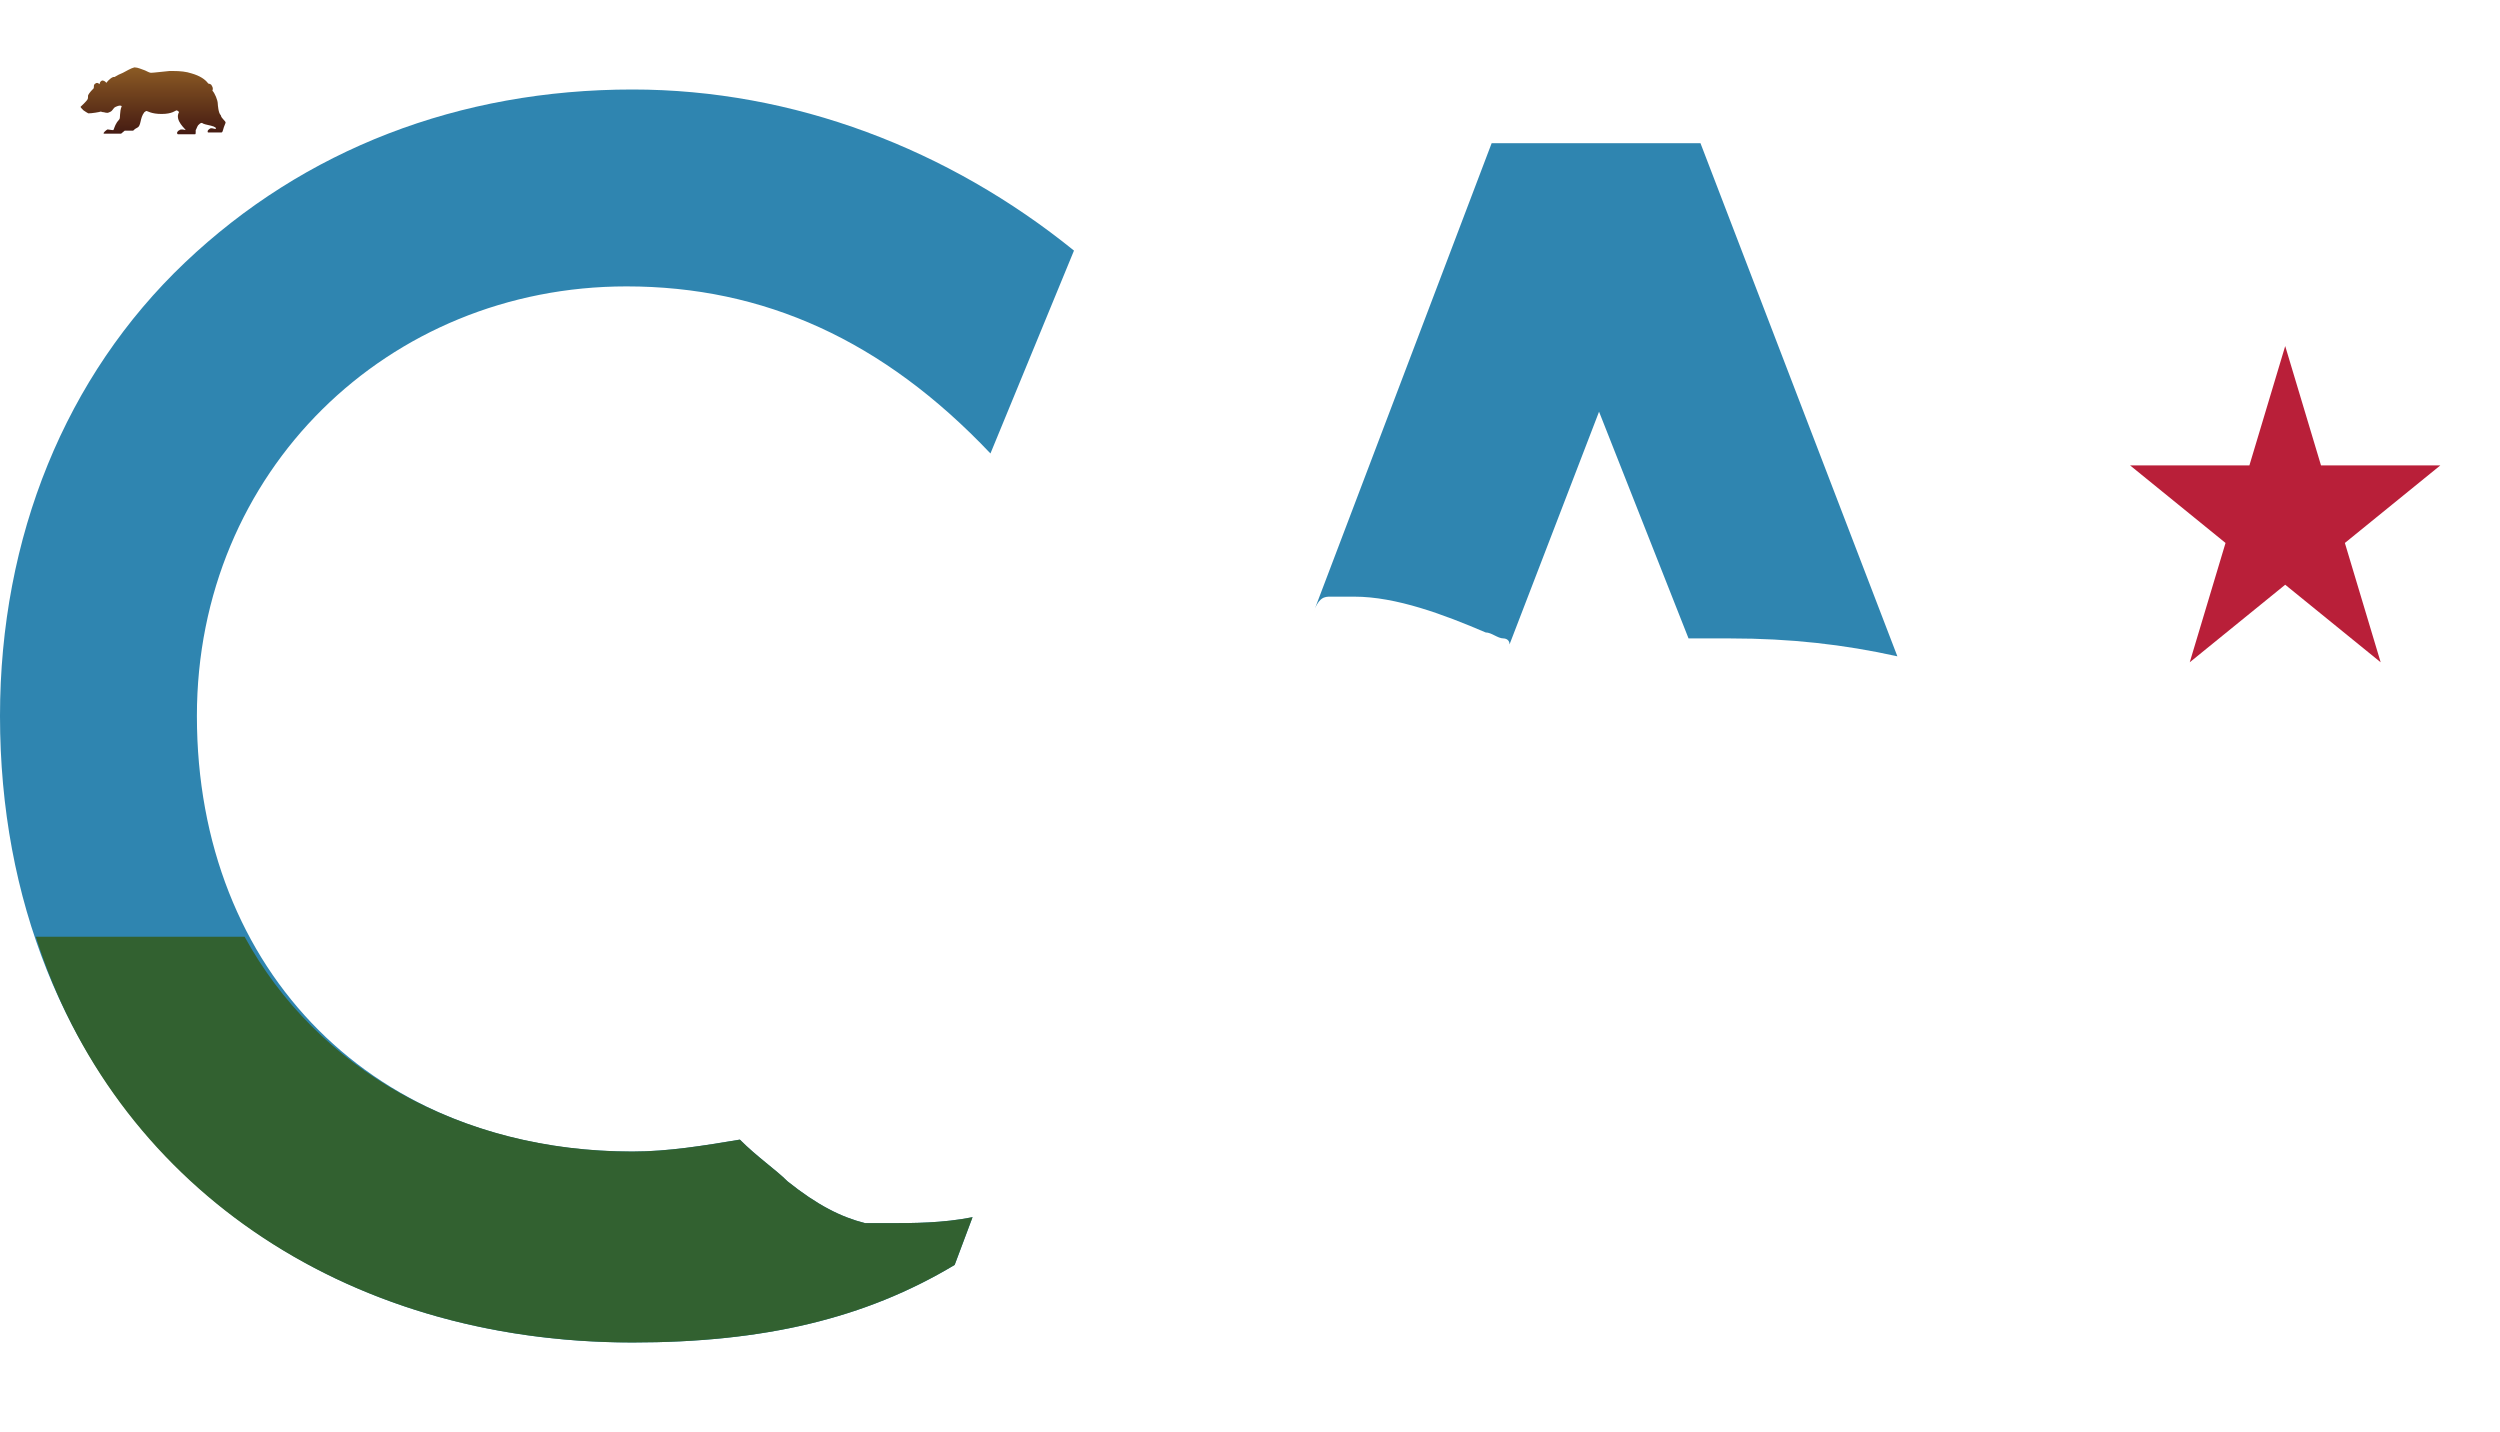
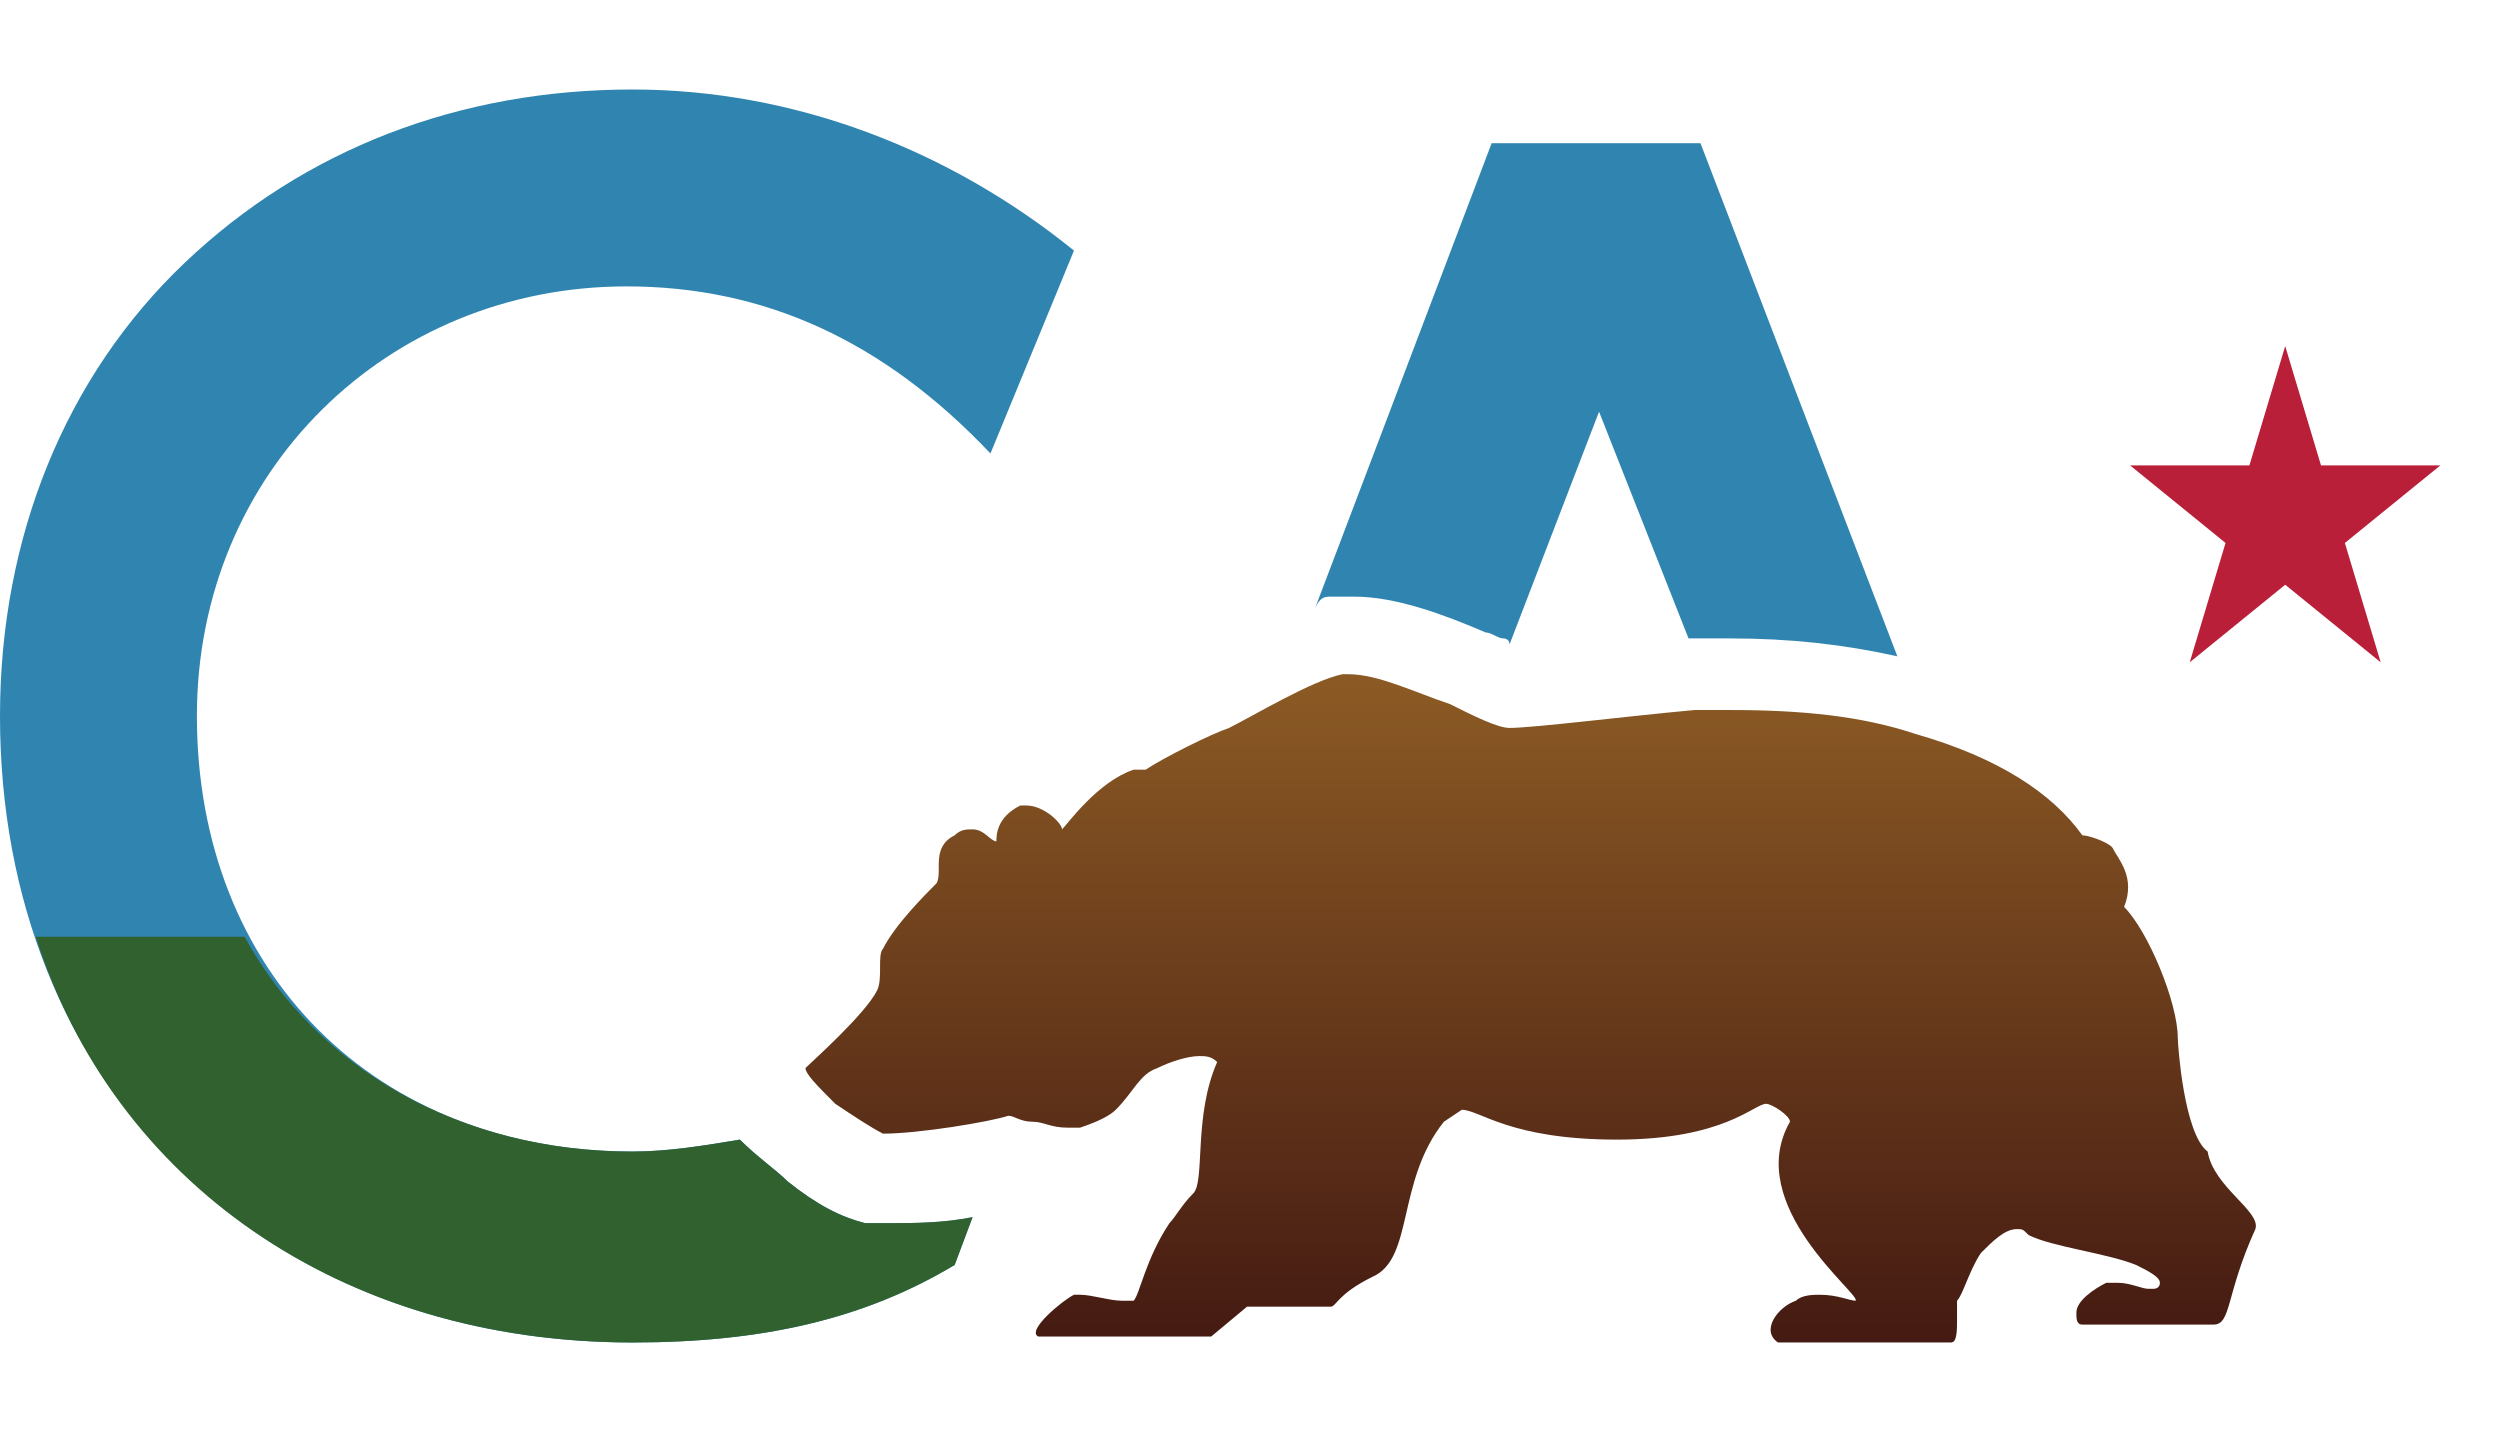
<svg xmlns="http://www.w3.org/2000/svg" version="1.1" viewBox="0 0 419 240" xml:space="preserve">
  <g>
    <path style="fill:#B91F39" d="M389,78l-6,-20l-6,20l-20,0l16,13l-6,20l16,-13l16,13l-6,-20l16,-13l-20,0Z" />
    <path style="fill:#2F85B0" d="M223,100c2,0,3,0,4,0c7,0,15,3,22,6c1,0,2,1,3,1c0,0,1,0,1,1l15-39l15,38c1,0,1,0,2,0h0h0h0c1,0,3,0,4,0c0,0,1,0,1,0c0,0,0,0,0,0h0c10,0,19,1,28,3l-33-86H250l-30,79C221,100,222,100,223,100z" />
    <path style="fill:#2F85B0" d="M106,225c22,0,39-4,54-13l3-8c-5,1-10,1-14,1h-2l-2,0c-4-1-8-3-13-7c-2-2-5-4-8-7c-6,1-12,2-18,2c-43,0-73-30-73-73c0-41,32-72,72-72c23,0,43,9,61,28L180,42c-21-17-47-27-74-27c-29,0-55,10-75,29C11,63,0,90,0,120C0,182,44,225,106,225z" />
    <path style="fill:#326130" d="M106,225c22,0,39-4,54-13l3-8c-5,1-10,1-14,1h-2l-2,0c-4-1-8-3-13-07c-2-2-5-4-8-7c-6,1-12,2-18,2c-29,0-53-14-65-36H6C19,198,57,225,106,225z" />
-     <linearGradient id="grad1" gradientUnits="userSpaceOnUse" x1="25.557" y1="14.928" x2="25.557" y2="3.806" gradientTransform="matrix(1 0 0 -1 0 26.33)">
+     <linearGradient id="grad1" gradientUnits="userSpaceOnUse" x1="256" y1="149" x2="256" y2="38" gradientTransform="matrix(1 0 0 -1 0 263)">
      <stop offset="0" style="stop-color:#8B5A24" />
      <stop offset="1" style="stop-color:#441A12" />
    </linearGradient>
-     <path style="fill:url(#grad1);" d=" M36.5,17.4 c0-0.6-0.5-1.8-0.9-2.2 c0.2-0.5-0.1-0.8-0.2-1 c-0.1-0.1-0.4-0.2-0.5-0.2 c-0.5-0.7-1.4-1.3-2.8-1.7 c-0.9-0.3-1.9-0.4-3.1-0.4 c-0.1,0-0.1,0-0.2,0 c-0.1,0-0.2,0-0.4,0 c-1.1,0.1-2.7,0.3-3.1,0.3 h0 c-0.2,0-0.6-0.2-1-0.4 c-0.6-0.2-1.2-0.5-1.7-0.5 c-0.1,0-0.1,0-0.1,0 c-0.5,0.1-1.5,0.7-1.9,0.9 c-0.3,0.1-1.1,0.5-1.4,0.7 c-0.1,0-0.2,0-0.2,0 c-0.6,0.2-1.1,0.9-1.2,1 c0-0.1-0.3-0.4-0.6-0.4 c0,0-0.1,0-0.1,0 c-0.4,0.2-0.4,0.5-0.4,0.6 c-0.1,0-0.2-0.2-0.4-0.2 c-0.1,0-0.2,0-0.3,0.1 c-0.4,0.2-0.2,0.6-0.3,0.8 c-0.2,0.2-0.7,0.7-0.9,1.1 c-0.1,0.1,0,0.5-0.1,0.7 c-0.2,0.4-1.1,1.2-1.2,1.3 c0,0.1,0.2,0.3,0.5,0.6 c0.3,0.2,0.6,0.4,0.8,0.5 c0.6,0,1.8-0.2,2.1-0.3 h0 c0.1,0,0.2,0.1,0.4,0.1 c0.2,0,0.3,0.1,0.6,0.1 c0.1,0,0.1,0,0.2,0 c0.3-0.1,0.5-0.2,0.6-0.3 c0.3-0.3,0.4-0.6,0.7-0.7 c0.2-0.1,0.5-0.2,0.7-0.2 c0.1,0,0.2,0,0.3,0.1 C20,18.7,20.2,19.8,20,20 c-0.2,0.2-0.3,0.4-0.4,0.5 c-0.4,0.6-0.5,1.2-0.6,1.3 c-0.1,0-0.1,0-0.2,0 c-0.2,0-0.5-0.1-0.7-0.1 c-0.1,0-0.1,0-0.1,0 c-0.2,0.1-0.8,0.6-0.6,0.7 c0.1,0,1,0,2,0 h0.9 c0,0,0.6-0.5,0.6-0.5 h1.4 c0.1,0,0.1-0.2,0.7-0.5 c0.7-0.3,0.4-1.6,1.2-2.6 c0,0,0.3-0.2,0.3-0.2 c0.3,0,0.8,0.5,2.6,0.5 c1.8,0,2.3-0.6,2.5-0.6 c0.1,0,0.4,0.2,0.4,0.3 c-0.8,1.4,1.2,2.9,1.1,3 c0,0,0,0,0,0 c-0.1,0-0.3-0.1-0.6-0.1 c-0.1,0-0.3,0-0.4,0.1 c-0.3,0.1-0.6,0.5-0.3,0.7 c0.1,0,0.9,0,1.7,0 c0.5,0,0.9,0,1.2,0 c0.1,0,0.1-0.2,0.1-0.4 c0-0.1,0-0.2,0-0.3 c0.1-0.1,0.2-0.5,0.4-0.8 c0.2-0.2,0.4-0.4,0.6-0.4 c0.1,0,0.1,0,0.2,0.1 c0.4,0.2,1.3,0.3,1.8,0.5 c0.2,0.1,0.4,0.2,0.4,0.3 c0,0.1-0.1,0.1-0.1,0.1 c0,0-0.1,0-0.1,0 c-0.1,0-0.3-0.1-0.5-0.1 c-0.1,0-0.2,0-0.2,0 c-0.2,0.1-0.5,0.3-0.5,0.5 c0,0.1,0,0.2,0.1,0.2 h2.2 c0.3,0,0.2-0.5,0.7-1.6 c0.1-0.3-0.7-0.7-0.8-1.3 C36.6,19,36.5,17.5,36.5,17.4 L36.5,17.4z" />
+     <path style="fill:url(#grad1);" d="M365,174c0-6-5-18-9-22c2-5-1-8-2-10c-1-1-4-2-5-2c-5-7-14-13-28-17c-9-3-19-4-31-4c-1,0-1,0-2,0c-1,0-2,0-4,0c-11,1-27,3-31,3h0c-2,0-6-2-10-4c-6-2-12-5-17-5c-1,0-1,0-1,0c-5,1-15,7-19,9c-3,1-11,5-14,7c-1,0-2,0-2,0c-6,2-11,9-12,10c0-1-3-4-6-4c0,0-1,0-1,0c-4,2-4,5-4,6c-1,0-2-2-4-2c-1,0-2,0-3,1c-4,2-2,6-3,8c-2,2-7,7-9,11c-1,1,0,5-1,7c-2,4-11,12-12,13c0,1,2,3,5,6c3,2,6,4,8,5c6,0,18-2,21-3h0c1,0,2,1,4,1c2,0,3,1,6,1c1,0,1,0,2,0c3-1,5-2,6-3c3-3,4-6,7-7c2-1,5-2,7-2c1,0,2,0,3,1C200,187,202,198,200,200c-2,2-3,4-4,5c-4,6-5,12-6,13c-1,0-1,0-2,0c-2,0-5-1-7-1c-1,0-1,0-1,0c-2,1-8,6-6,7c1,0,10,0,20,0h9c0,0,6-5,6-5h14c1,0,1-2,7-5c7-3,4-16,12-26c0,0,3-2,3-2c3,0,8,5,26,5c18,0,23-6,25-6c1,0,4,2,4,3c-8,14,12,29,11,30c0,0,0,0,0,0c-1,0-3-1-6-1c-1,0-3,0-4,1c-3,1-6,5-3,7c1,0,9,0,17,0c5,0,9,0,12,0c1,0,1-2,1-4c0-1,0-2,0-3c1-1,2-5,4-8c2-2,4-4,6-4c1,0,1,0,2,1c4,2,13,3,18,5c2,1,4,2,4,3c0,1-1,1-1,1c0,0-1,0-1,0c-1,0-3-1-5-1c-1,0-2,0-2,0c-2,1-5,3-5,5c0,1,0,2,1,2h22c3,0,2-5,7-16c1-3-7-7-8-13C366,190,365,175,365,174L365,174z" />
  </g>
</svg>
